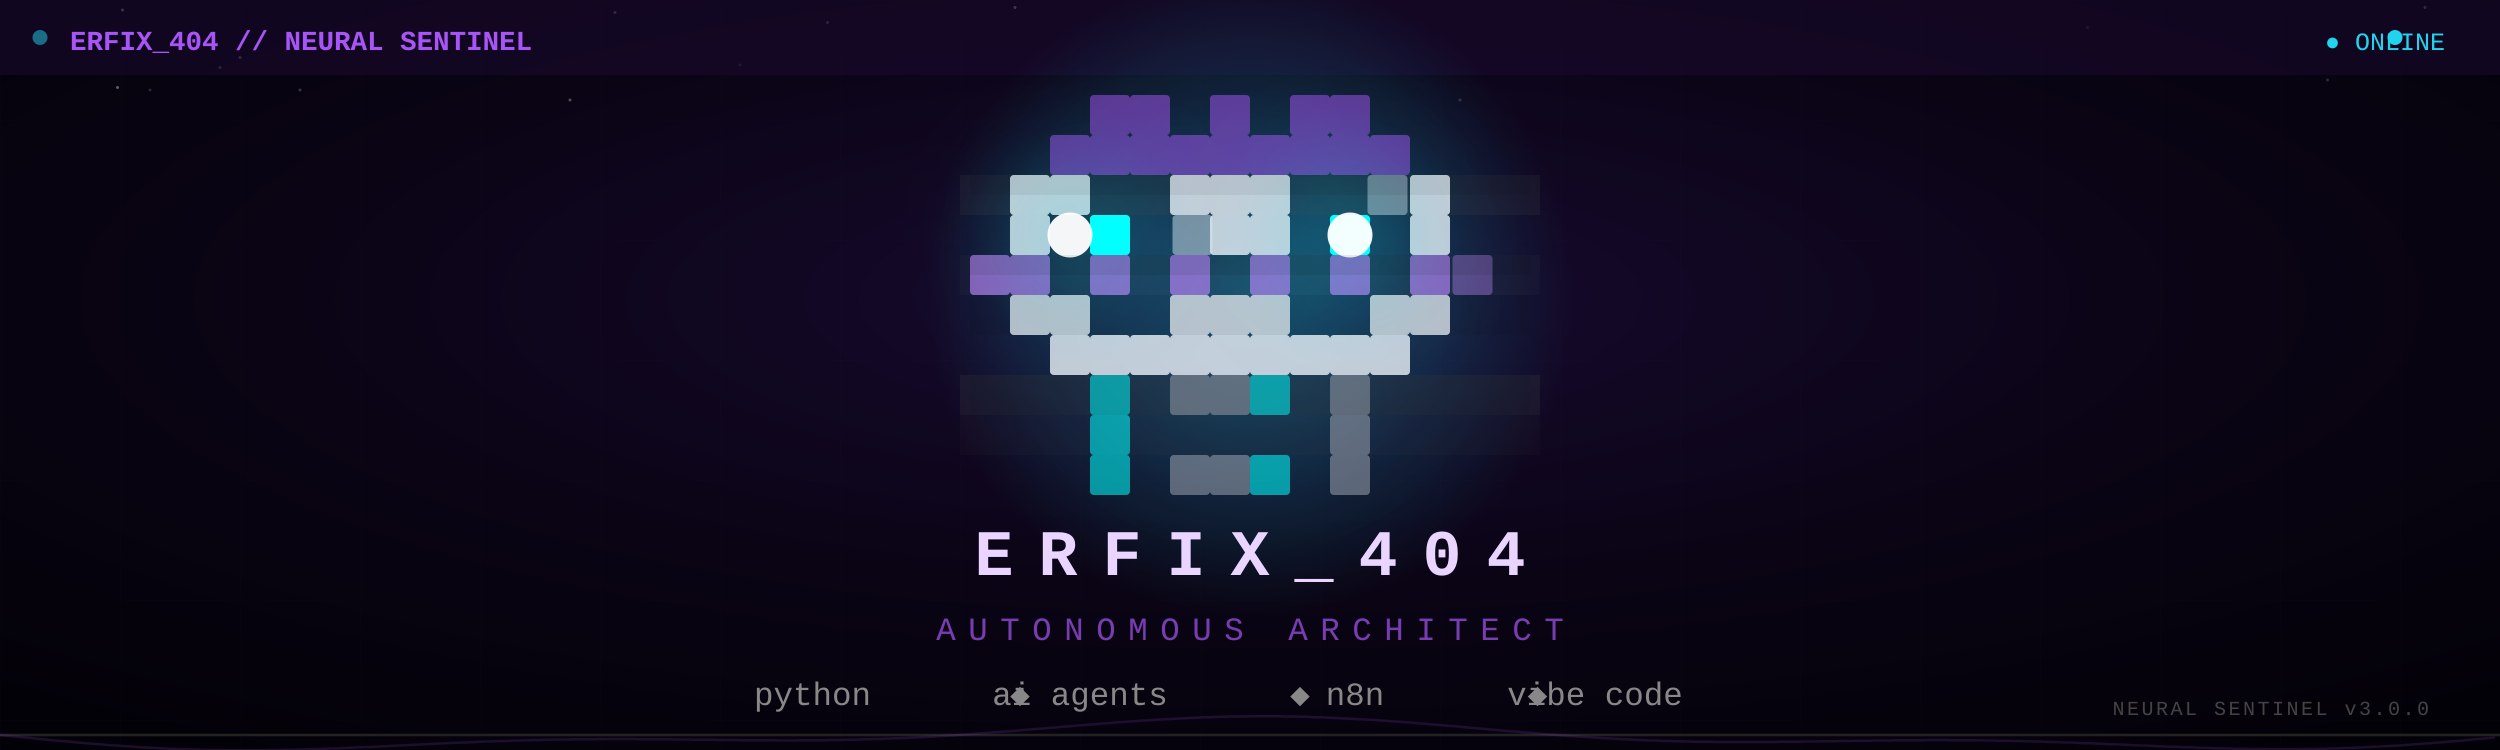
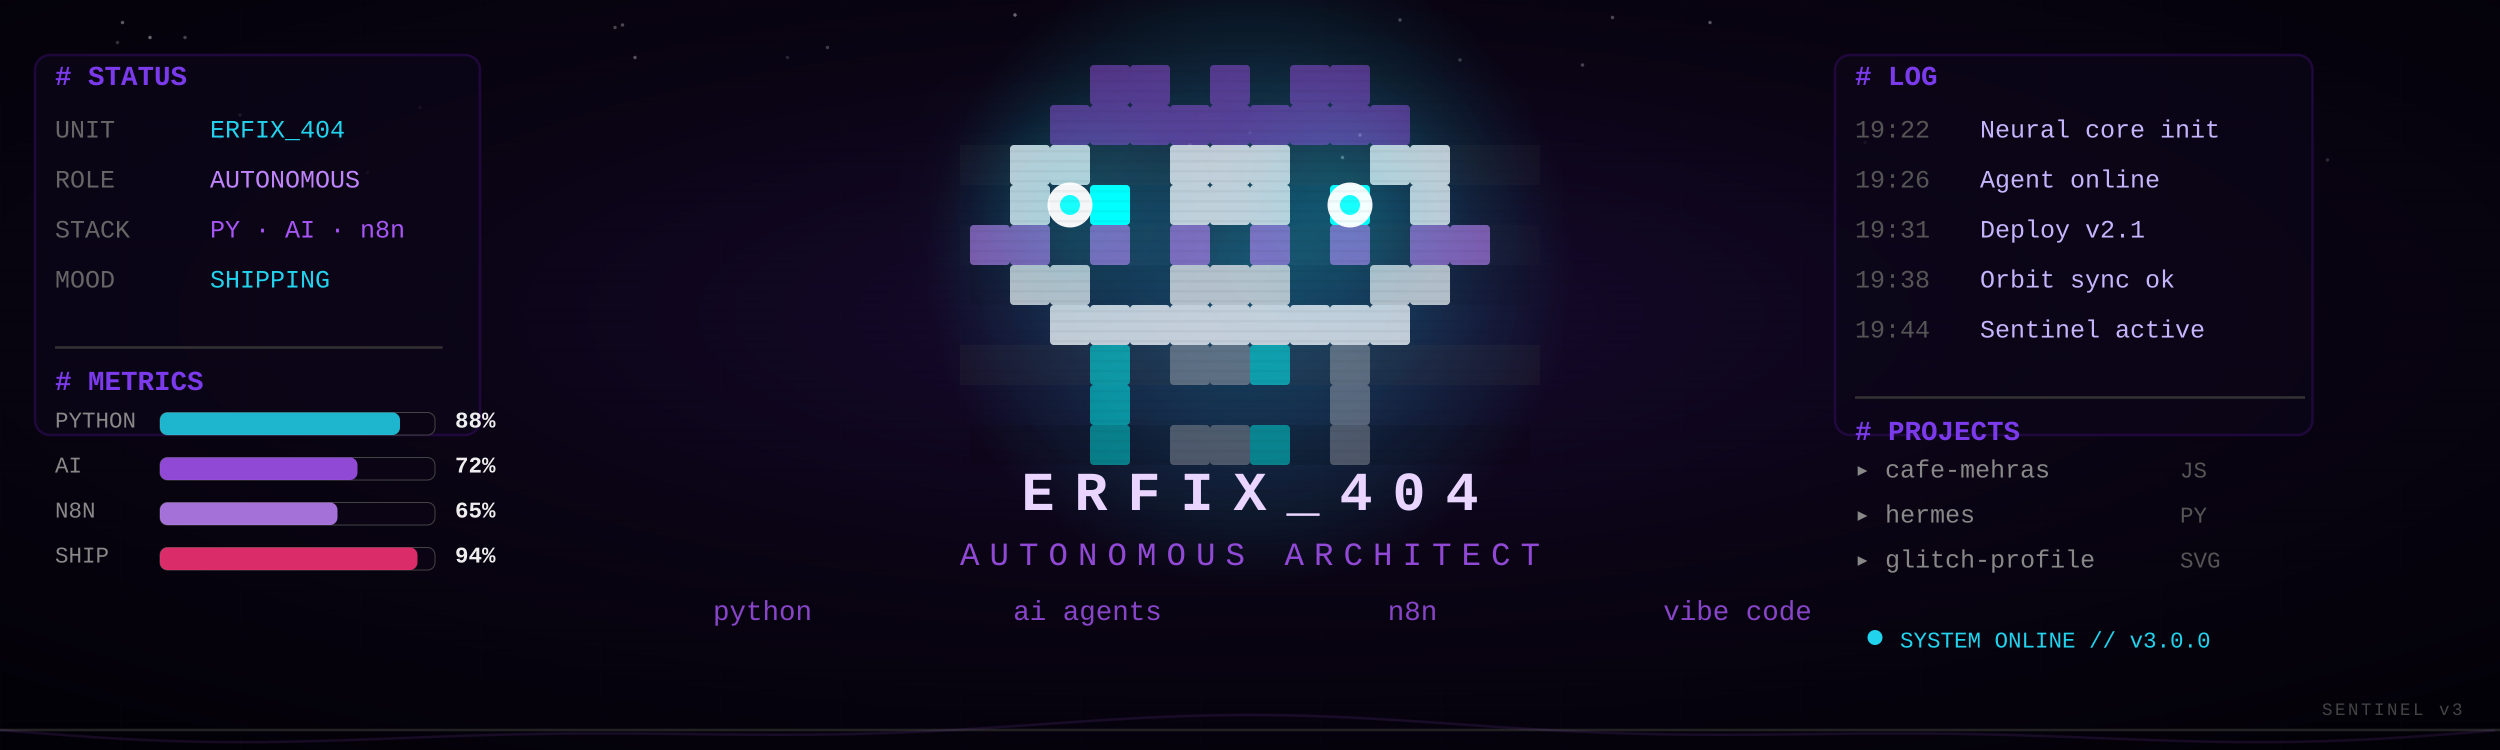
<svg xmlns="http://www.w3.org/2000/svg" width="1000" height="300" viewBox="0 0 1000 300">
  <defs>
-     <radialGradient id="bg" cx="50%" cy="40%" r="72%">
+     <radialGradient id="bg" cx="50%" cy="42%" r="70%">
      <stop offset="0%" stop-color="#180a30" />
-       <stop offset="55%" stop-color="#0a0414" />
+       <stop offset="50%" stop-color="#0a0414" />
      <stop offset="100%" stop-color="#030108" />
    </radialGradient>
-     <radialGradient id="glowE" cx="50%" cy="50%" r="50%">
+     <radialGradient id="eg" cx="50%" cy="50%" r="50%">
      <stop offset="0%" stop-color="#00ffff" stop-opacity="0.3" />
      <stop offset="100%" stop-color="#00ffff" stop-opacity="0" />
    </radialGradient>
-     <filter id="bigGlow" x="-80%" y="-80%" width="260%" height="260%">
+     <filter id="bgf" x="-80%" y="-80%" width="260%" height="260%">
      <feGaussianBlur in="SourceGraphic" stdDeviation="20" />
    </filter>
-     <pattern id="grid" width="48" height="48" patternUnits="userSpaceOnUse">
-       <path d="M 48 0 L 0 0 0 48" fill="none" stroke="#a855f7" stroke-width="0.3" opacity="0.025" />
+     <pattern id="grd" width="48" height="48" patternUnits="userSpaceOnUse">
+       <path d="M 48 0 L 0 0 0 48" fill="none" stroke="#a855f7" stroke-width="0.25" opacity="0.02" />
+     </pattern>
+     <pattern id="scn" width="4" height="4" patternUnits="userSpaceOnUse">
+       <rect width="4" height="1" fill="rgba(0,0,0,0.04)" />
    </pattern>
  </defs>
  <rect width="1000" height="300" fill="url(#bg)" />
-   <circle cx="331" cy="9" r="0.6" fill="#fff" opacity="0.218" />
-   <circle cx="49" cy="4" r="0.6" fill="#fff" opacity="0.346" />
-   <circle cx="96" cy="23" r="0.6" fill="#fff" opacity="0.275" />
-   <circle cx="931" cy="32" r="0.6" fill="#fff" opacity="0.164" />
-   <circle cx="88" cy="27" r="0.6" fill="#fff" opacity="0.225" />
-   <circle cx="246" cy="5" r="0.6" fill="#fff" opacity="0.265" />
-   <circle cx="60" cy="36" r="0.6" fill="#fff" opacity="0.137" />
-   <circle cx="228" cy="40" r="0.6" fill="#fff" opacity="0.288" />
-   <circle cx="970" cy="3" r="0.6" fill="#fff" opacity="0.273" />
-   <circle cx="406" cy="3" r="0.6" fill="#fff" opacity="0.393" />
-   <circle cx="47" cy="35" r="0.6" fill="#fff" opacity="0.358" />
-   <circle cx="296" cy="26" r="0.6" fill="#fff" opacity="0.143" />
-   <circle cx="120" cy="36" r="0.6" fill="#fff" opacity="0.193" />
-   <circle cx="835" cy="11" r="0.6" fill="#fff" opacity="0.131" />
-   <circle cx="584" cy="40" r="0.6" fill="#fff" opacity="0.156" />
-   <rect width="1000" height="300" fill="url(#grid)" />
-   <rect x="0" y="0" width="1000" height="30" fill="#1c0a32" opacity="0.5" />
-   <circle cx="16" cy="15" r="3" fill="#22d3ee" opacity="0.5" />
-   <text x="28" y="20" font-family="'Courier New',monospace" font-size="11" fill="#a855f7" font-weight="bold">ERFIX_404 // NEURAL SENTINEL</text>
-   <circle cx="958" cy="15" r="3" fill="#22d3ee" />
-   <text x="930" y="20" font-family="'Courier New',monospace" font-size="10" fill="#22d3ee">● ONLINE</text>
-   <circle cx="500" cy="118" r="130" fill="url(#glowE)" />
-   <circle cx="500" cy="118" r="90" fill="#a855f7" opacity="0.03" filter="url(#bigGlow)" />
-   <rect x="384" y="70" width="232" height="16" fill="#444" opacity="0.18" />
-   <rect x="384" y="102" width="232" height="16" fill="#444" opacity="0.1" />
-   <rect x="384" y="150" width="232" height="16" fill="#444" opacity="0.2" />
-   <rect x="384" y="166" width="232" height="16" fill="#444" opacity="0.08" />
-   <rect x="436" y="38" width="16" height="16" fill="#a855f7" opacity="0.5" rx="1.5" />
-   <rect x="452" y="38" width="16" height="16" fill="#a855f7" opacity="0.5" rx="1.5" />
-   <rect x="484" y="38" width="16" height="16" fill="#a855f7" opacity="0.5" rx="1.5" />
-   <rect x="516" y="38" width="16" height="16" fill="#a855f7" opacity="0.5" rx="1.5" />
-   <rect x="532" y="38" width="16" height="16" fill="#a855f7" opacity="0.5" rx="1.5" />
-   <rect x="420" y="54" width="16" height="16" fill="#a855f7" opacity="0.5" rx="1.5" />
-   <rect x="436" y="54" width="16" height="16" fill="#a855f7" opacity="0.5" rx="1.5" />
-   <rect x="452" y="54" width="16" height="16" fill="#a855f7" opacity="0.5" rx="1.5" />
-   <rect x="468" y="54" width="16" height="16" fill="#a855f7" opacity="0.5" rx="1.5" />
-   <rect x="484" y="54" width="16" height="16" fill="#a855f7" opacity="0.5" rx="1.5" />
-   <rect x="500" y="54" width="16" height="16" fill="#a855f7" opacity="0.5" rx="1.5" />
-   <rect x="516" y="54" width="16" height="16" fill="#a855f7" opacity="0.5" rx="1.5" />
-   <rect x="532" y="54" width="16" height="16" fill="#a855f7" opacity="0.5" rx="1.5" />
-   <rect x="548" y="54" width="16" height="16" fill="#a855f7" opacity="0.5" rx="1.5" />
-   <rect x="404" y="70" width="16" height="16" fill="#e2e8f0" opacity="0.85" rx="1.5" />
-   <rect x="420" y="70" width="16" height="16" fill="#e2e8f0" opacity="0.85" rx="1.5" />
-   <rect x="468" y="70" width="16" height="16" fill="#e2e8f0" opacity="0.85" rx="1.5" />
-   <rect x="484" y="70" width="16" height="16" fill="#e2e8f0" opacity="0.85" rx="1.5" />
-   <rect x="500" y="70" width="16" height="16" fill="#e2e8f0" opacity="0.85" rx="1.5" />
-   <rect x="547" y="70" width="16" height="16" fill="#e2e8f0" opacity="0.429" rx="1.5" />
-   <rect x="564" y="70" width="16" height="16" fill="#e2e8f0" opacity="0.85" rx="1.5" />
-   <rect x="404" y="86" width="16" height="16" fill="#e2e8f0" opacity="0.85" rx="1.5" />
-   <rect x="436" y="86" width="16" height="16" fill="#00ffff" opacity="1.0" rx="1.5" />
-   <rect x="469" y="86" width="16" height="16" fill="#e2e8f0" opacity="0.482" rx="1.5" />
-   <rect x="484" y="86" width="16" height="16" fill="#e2e8f0" opacity="0.85" rx="1.5" />
-   <rect x="500" y="86" width="16" height="16" fill="#e2e8f0" opacity="0.85" rx="1.5" />
-   <rect x="532" y="86" width="16" height="16" fill="#00ffff" opacity="1.0" rx="1.5" />
-   <rect x="564" y="86" width="16" height="16" fill="#e2e8f0" opacity="0.85" rx="1.5" />
-   <rect x="388" y="102" width="16" height="16" fill="#c084fc" opacity="0.65" rx="1.5" />
-   <rect x="404" y="102" width="16" height="16" fill="#c084fc" opacity="0.65" rx="1.5" />
-   <rect x="436" y="102" width="16" height="16" fill="#c084fc" opacity="0.65" rx="1.5" />
-   <rect x="468" y="102" width="16" height="16" fill="#c084fc" opacity="0.65" rx="1.5" />
-   <rect x="500" y="102" width="16" height="16" fill="#c084fc" opacity="0.65" rx="1.5" />
-   <rect x="532" y="102" width="16" height="16" fill="#c084fc" opacity="0.65" rx="1.5" />
-   <rect x="564" y="102" width="16" height="16" fill="#c084fc" opacity="0.65" rx="1.5" />
-   <rect x="581" y="102" width="16" height="16" fill="#c084fc" opacity="0.377" rx="1.5" />
-   <rect x="404" y="118" width="16" height="16" fill="#e2e8f0" opacity="0.85" rx="1.5" />
-   <rect x="420" y="118" width="16" height="16" fill="#e2e8f0" opacity="0.85" rx="1.5" />
-   <rect x="468" y="118" width="16" height="16" fill="#e2e8f0" opacity="0.85" rx="1.5" />
-   <rect x="484" y="118" width="16" height="16" fill="#e2e8f0" opacity="0.85" rx="1.5" />
-   <rect x="500" y="118" width="16" height="16" fill="#e2e8f0" opacity="0.85" rx="1.5" />
-   <rect x="548" y="118" width="16" height="16" fill="#e2e8f0" opacity="0.85" rx="1.5" />
-   <rect x="564" y="118" width="16" height="16" fill="#e2e8f0" opacity="0.85" rx="1.5" />
-   <rect x="420" y="134" width="16" height="16" fill="#e2e8f0" opacity="0.85" rx="1.5" />
-   <rect x="436" y="134" width="16" height="16" fill="#e2e8f0" opacity="0.85" rx="1.5" />
-   <rect x="452" y="134" width="16" height="16" fill="#e2e8f0" opacity="0.85" rx="1.5" />
-   <rect x="468" y="134" width="16" height="16" fill="#e2e8f0" opacity="0.85" rx="1.5" />
-   <rect x="484" y="134" width="16" height="16" fill="#e2e8f0" opacity="0.85" rx="1.5" />
-   <rect x="500" y="134" width="16" height="16" fill="#e2e8f0" opacity="0.85" rx="1.5" />
-   <rect x="516" y="134" width="16" height="16" fill="#e2e8f0" opacity="0.85" rx="1.5" />
-   <rect x="532" y="134" width="16" height="16" fill="#e2e8f0" opacity="0.85" rx="1.5" />
-   <rect x="548" y="134" width="16" height="16" fill="#e2e8f0" opacity="0.85" rx="1.5" />
-   <rect x="436" y="150" width="16" height="16" fill="#00ffff" opacity="0.55" rx="1.5" />
-   <rect x="468" y="150" width="16" height="16" fill="#9ca3af" opacity="0.55" rx="1.5" />
-   <rect x="484" y="150" width="16" height="16" fill="#9ca3af" opacity="0.55" rx="1.5" />
-   <rect x="500" y="150" width="16" height="16" fill="#00ffff" opacity="0.55" rx="1.5" />
-   <rect x="532" y="150" width="16" height="16" fill="#9ca3af" opacity="0.55" rx="1.5" />
-   <rect x="436" y="166" width="16" height="16" fill="#00ffff" opacity="0.55" rx="1.5" />
-   <rect x="532" y="166" width="16" height="16" fill="#9ca3af" opacity="0.55" rx="1.5" />
-   <rect x="436" y="182" width="16" height="16" fill="#00ffff" opacity="0.55" rx="1.5" />
-   <rect x="468" y="182" width="16" height="16" fill="#9ca3af" opacity="0.55" rx="1.5" />
-   <rect x="484" y="182" width="16" height="16" fill="#9ca3af" opacity="0.55" rx="1.5" />
-   <rect x="500" y="182" width="16" height="16" fill="#00ffff" opacity="0.55" rx="1.5" />
-   <rect x="532" y="182" width="16" height="16" fill="#9ca3af" opacity="0.55" rx="1.5" />
-   <circle cx="428" cy="94" r="28" fill="#00ffff" opacity="0.2" filter="url(#bigGlow)" />
-   <circle cx="428" cy="94" r="9" fill="#fff" opacity="0.95" />
-   <circle cx="540" cy="94" r="28" fill="#00ffff" opacity="0.2" filter="url(#bigGlow)" />
-   <circle cx="540" cy="94" r="9" fill="#fff" opacity="0.95" />
-   <rect x="388" y="70" width="224" height="8" fill="#000" opacity="0.059" />
-   <rect x="388" y="150" width="224" height="16" fill="#000" opacity="0.055" />
-   <rect x="388" y="102" width="224" height="8" fill="#000" opacity="0.074" />
-   <rect x="388" y="118" width="224" height="16" fill="#000" opacity="0.065" />
-   <text x="500" y="230" font-family="'JetBrains Mono','Courier New',monospace" font-size="26" fill="#e9d5ff" text-anchor="middle" font-weight="800" letter-spacing="10">ERFIX_404</text>
-   <text x="500" y="256" font-family="'Courier New',monospace" font-size="13" fill="#a855f7" text-anchor="middle" opacity="0.7" letter-spacing="5">AUTONOMOUS ARCHITECT</text>
-   <g font-family="'Courier New',monospace" font-size="13" fill="#888" text-anchor="middle">
-     <text x="325" y="282">python</text>
-     <text x="408" y="282">◆</text>
-     <text x="432" y="282">ai agents</text>
-     <text x="520" y="282">◆</text>
-     <text x="542" y="282">n8n</text>
-     <text x="615" y="282">◆</text>
-     <text x="638" y="282">vibe code</text>
-   </g>
-   <line x1="0" y1="294" x2="1000" y2="294" stroke="#222" stroke-width="1" />
-   <polyline points="0,294.0 2,294.2 4,294.4 6,294.6 8,294.8 10,295.0 12,295.2 14,295.4 16,295.6 18,295.8 20,296.0 22,296.2 24,296.4 26,296.5 28,296.7 30,296.9 32,297.1 34,297.3 36,297.4 38,297.6 40,297.7 42,297.9 44,298.1 46,298.2 48,298.3 50,298.5 52,298.6 54,298.7 56,298.9 58,299.0 60,299.1 62,299.2 64,299.3 66,299.4 68,299.5 70,299.6 72,299.6 74,299.7 76,299.8 78,299.8 80,299.9 82,299.9 84,300.0 86,300.0 88,300.0 90,300.1 92,300.1 94,300.1 96,300.1 98,300.1 100,300.1 102,300.1 104,300.1 106,300.1 108,300.0 110,300.0 112,300.0 114,299.9 116,299.9 118,299.9 120,299.8 122,299.8 124,299.7 126,299.6 128,299.6 130,299.5 132,299.4 134,299.4 136,299.3 138,299.2 140,299.1 142,299.0 144,298.9 146,298.8 148,298.8 150,298.7 152,298.6 154,298.5 156,298.4 158,298.3 160,298.2 162,298.1 164,298.0 166,297.9 168,297.8 170,297.7 172,297.6 174,297.5 176,297.4 178,297.3 180,297.2 182,297.1 184,297.1 186,297.0 188,296.9 190,296.8 192,296.7 194,296.6 196,296.6 198,296.5 200,296.4 202,296.4 204,296.3 206,296.2 208,296.2 210,296.1 212,296.1 214,296.0 216,296.0 218,295.9 220,295.9 222,295.8 224,295.8 226,295.8 228,295.8 230,295.7 232,295.7 234,295.7 236,295.7 238,295.7 240,295.6 242,295.6 244,295.6 246,295.6 248,295.6 250,295.6 252,295.6 254,295.6 256,295.7 258,295.7 260,295.7 262,295.7 264,295.7 266,295.7 268,295.7 270,295.8 272,295.8 274,295.8 276,295.8 278,295.9 280,295.9 282,295.9 284,295.9 286,295.9 288,296.0 290,296.0 292,296.0 294,296.0 296,296.1 298,296.1 300,296.1 302,296.1 304,296.1 306,296.1 308,296.1 310,296.1 312,296.2 314,296.2 316,296.2 318,296.2 320,296.1 322,296.1 324,296.1 326,296.1 328,296.1 330,296.1 332,296.0 334,296.0 336,296.0 338,295.9 340,295.9 342,295.9 344,295.8 346,295.7 348,295.7 350,295.6 352,295.6 354,295.5 356,295.4 358,295.3 360,295.3 362,295.2 364,295.1 366,295.0 368,294.9 370,294.8 372,294.7 374,294.6 376,294.4 378,294.3 380,294.2 382,294.1 384,293.9 386,293.8 388,293.7 390,293.5 392,293.4 394,293.2 396,293.1 398,292.9 400,292.8 402,292.6 404,292.5 406,292.3 408,292.1 410,292.0 412,291.8 414,291.6 416,291.5 418,291.3 420,291.1 422,291.0 424,290.8 426,290.6 428,290.5 430,290.3 432,290.1 434,290.0 436,289.8 438,289.7 440,289.5 442,289.3 444,289.2 446,289.0 448,288.9 450,288.7 452,288.6 454,288.5 456,288.3 458,288.2 460,288.1 462,287.9 464,287.8 466,287.7 468,287.6 470,287.5 472,287.4 474,287.3 476,287.2 478,287.1 480,287.0 482,286.9 484,286.9 486,286.8 488,286.7 490,286.7 492,286.6 494,286.6 496,286.6 498,286.6 500,286.5 502,286.5 504,286.5 506,286.5 508,286.5 510,286.5 512,286.5 514,286.6 516,286.6 518,286.6 520,286.7 522,286.7 524,286.8 526,286.9 528,286.9 530,287.0 532,287.1 534,287.2 536,287.3 538,287.4 540,287.5 542,287.6 544,287.7 546,287.8 548,287.9 550,288.0 552,288.2 554,288.3 556,288.5 558,288.6 560,288.7 562,288.9 564,289.0 566,289.2 568,289.4 570,289.5 572,289.7 574,289.9 576,290.0 578,290.2 580,290.4 582,290.5 584,290.7 586,290.9 588,291.1 590,291.2 592,291.4 594,291.6 596,291.8 598,292.0 600,292.1 602,292.3 604,292.5 606,292.6 608,292.8 610,293.0 612,293.1 614,293.3 616,293.5 618,293.6 620,293.8 622,293.9 624,294.1 626,294.2 628,294.4 630,294.5 632,294.7 634,294.8 636,294.9 638,295.0 640,295.2 642,295.3 644,295.4 646,295.5 648,295.6 650,295.7 652,295.8 654,295.9 656,296.0 658,296.1 660,296.2 662,296.2 664,296.3 666,296.4 668,296.4 670,296.5 672,296.5 674,296.6 676,296.6 678,296.7 680,296.7 682,296.7 684,296.7 686,296.8 688,296.8 690,296.8 692,296.8 694,296.8 696,296.8 698,296.8 700,296.8 702,296.8 704,296.8 706,296.8 708,296.8 710,296.8 712,296.7 714,296.7 716,296.7 718,296.7 720,296.7 722,296.6 724,296.6 726,296.6 728,296.5 730,296.5 732,296.5 734,296.5 736,296.4 738,296.4 740,296.4 742,296.3 744,296.3 746,296.3 748,296.3 750,296.2 752,296.2 754,296.2 756,296.2 758,296.1 760,296.1 762,296.1 764,296.1 766,296.1 768,296.1 770,296.1 772,296.0 774,296.0 776,296.0 778,296.0 780,296.1 782,296.1 784,296.1 786,296.1 788,296.1 790,296.1 792,296.1 794,296.2 796,296.2 798,296.2 800,296.3 802,296.3 804,296.3 806,296.4 808,296.4 810,296.5 812,296.5 814,296.6 816,296.6 818,296.7 820,296.8 822,296.8 824,296.9 826,297.0 828,297.0 830,297.1 832,297.2 834,297.3 836,297.3 838,297.4 840,297.5 842,297.6 844,297.7 846,297.7 848,297.8 850,297.9 852,298.0 854,298.1 856,298.2 858,298.2 860,298.3 862,298.4 864,298.5 866,298.6 868,298.7 870,298.7 872,298.8 874,298.9 876,298.9 878,299.0 880,299.1 882,299.1 884,299.2 886,299.3 888,299.3 890,299.4 892,299.4 894,299.5 896,299.5 898,299.5 900,299.6 902,299.6 904,299.6 906,299.6 908,299.7 910,299.7 912,299.7 914,299.7 916,299.7 918,299.7 920,299.6 922,299.6 924,299.6 926,299.6 928,299.5 930,299.5 932,299.4 934,299.4 936,299.3 938,299.2 940,299.2 942,299.1 944,299.0 946,298.9 948,298.8 950,298.7 952,298.6 954,298.5 956,298.4 958,298.3 960,298.2 962,298.0 964,297.9 966,297.7 968,297.6 970,297.4 972,297.3 974,297.1 976,297.0 978,296.8 980,296.6 982,296.5 984,296.3 986,296.1 988,295.9 990,295.7 992,295.5 994,295.4 996,295.2 998,295.0" fill="none" stroke="#a855f7" stroke-width="1" opacity="0.15" />
-   <text x="845" y="286" font-family="'Courier New',monospace" font-size="8" fill="#444" letter-spacing="1">NEURAL SENTINEL v3.0.0</text>
+   <circle cx="331" cy="19" r="0.7" fill="#fff" opacity="0.218" />
+   <circle cx="49" cy="9" r="0.7" fill="#fff" opacity="0.346" />
+   <circle cx="96" cy="46" r="0.7" fill="#fff" opacity="0.275" />
+   <circle cx="931" cy="64" r="0.7" fill="#fff" opacity="0.164" />
+   <circle cx="88" cy="55" r="0.7" fill="#fff" opacity="0.225" />
+   <circle cx="246" cy="11" r="0.7" fill="#fff" opacity="0.265" />
+   <circle cx="60" cy="15" r="0.7" fill="#fff" opacity="0.384" />
+   <circle cx="645" cy="7" r="0.7" fill="#fff" opacity="0.273" />
+   <circle cx="406" cy="6" r="0.7" fill="#fff" opacity="0.393" />
+   <circle cx="47" cy="17" r="0.7" fill="#fff" opacity="0.187" />
+   <circle cx="147" cy="69" r="0.7" fill="#fff" opacity="0.135" />
+   <circle cx="315" cy="23" r="0.7" fill="#fff" opacity="0.131" />
+   <circle cx="584" cy="24" r="0.7" fill="#fff" opacity="0.212" />
+   <circle cx="560" cy="8" r="0.7" fill="#fff" opacity="0.269" />
+   <circle cx="633" cy="26" r="0.7" fill="#fff" opacity="0.249" />
+   <circle cx="544" cy="54" r="0.7" fill="#fff" opacity="0.333" />
+   <circle cx="476" cy="58" r="0.7" fill="#fff" opacity="0.208" />
+   <circle cx="254" cy="23" r="0.7" fill="#fff" opacity="0.31" />
+   <circle cx="249" cy="10" r="0.7" fill="#fff" opacity="0.272" />
+   <circle cx="537" cy="63" r="0.7" fill="#fff" opacity="0.363" />
+   <circle cx="746" cy="57" r="0.7" fill="#fff" opacity="0.186" />
+   <circle cx="74" cy="15" r="0.7" fill="#fff" opacity="0.254" />
+   <circle cx="168" cy="43" r="0.7" fill="#fff" opacity="0.146" />
+   <circle cx="500" cy="53" r="0.7" fill="#fff" opacity="0.112" />
+   <circle cx="684" cy="9" r="0.7" fill="#fff" opacity="0.329" />
+   <rect width="1000" height="300" fill="url(#grd)" />
+   <circle cx="500" cy="106" r="130" fill="url(#eg)" />
+   <circle cx="500" cy="106" r="90" fill="#a855f7" opacity="0.04" filter="url(#bgf)" />
+   <rect x="384" y="58" width="232" height="16" fill="#444" opacity="0.12" />
+   <rect x="384" y="90" width="232" height="16" fill="#444" opacity="0.06" />
+   <rect x="384" y="138" width="232" height="16" fill="#444" opacity="0.15" />
+   <rect x="436" y="26" width="16" height="16" fill="#a855f7" opacity="0.45" rx="1.5" />
+   <rect x="452" y="26" width="16" height="16" fill="#a855f7" opacity="0.45" rx="1.5" />
+   <rect x="484" y="26" width="16" height="16" fill="#a855f7" opacity="0.45" rx="1.5" />
+   <rect x="516" y="26" width="16" height="16" fill="#a855f7" opacity="0.45" rx="1.5" />
+   <rect x="532" y="26" width="16" height="16" fill="#a855f7" opacity="0.45" rx="1.5" />
+   <rect x="420" y="42" width="16" height="16" fill="#a855f7" opacity="0.45" rx="1.5" />
+   <rect x="436" y="42" width="16" height="16" fill="#a855f7" opacity="0.45" rx="1.5" />
+   <rect x="452" y="42" width="16" height="16" fill="#a855f7" opacity="0.45" rx="1.5" />
+   <rect x="468" y="42" width="16" height="16" fill="#a855f7" opacity="0.45" rx="1.5" />
+   <rect x="484" y="42" width="16" height="16" fill="#a855f7" opacity="0.45" rx="1.5" />
+   <rect x="500" y="42" width="16" height="16" fill="#a855f7" opacity="0.45" rx="1.5" />
+   <rect x="516" y="42" width="16" height="16" fill="#a855f7" opacity="0.45" rx="1.5" />
+   <rect x="532" y="42" width="16" height="16" fill="#a855f7" opacity="0.45" rx="1.5" />
+   <rect x="548" y="42" width="16" height="16" fill="#a855f7" opacity="0.45" rx="1.5" />
+   <rect x="404" y="58" width="16" height="16" fill="#e2e8f0" opacity="0.85" rx="1.5" />
+   <rect x="420" y="58" width="16" height="16" fill="#e2e8f0" opacity="0.85" rx="1.5" />
+   <rect x="468" y="58" width="16" height="16" fill="#e2e8f0" opacity="0.85" rx="1.5" />
+   <rect x="484" y="58" width="16" height="16" fill="#e2e8f0" opacity="0.85" rx="1.5" />
+   <rect x="500" y="58" width="16" height="16" fill="#e2e8f0" opacity="0.85" rx="1.5" />
+   <rect x="548" y="58" width="16" height="16" fill="#e2e8f0" opacity="0.85" rx="1.5" />
+   <rect x="564" y="58" width="16" height="16" fill="#e2e8f0" opacity="0.85" rx="1.5" />
+   <rect x="404" y="74" width="16" height="16" fill="#e2e8f0" opacity="0.85" rx="1.5" />
+   <rect x="436" y="74" width="16" height="16" fill="#00ffff" opacity="1.0" rx="1.5" />
+   <rect x="468" y="74" width="16" height="16" fill="#e2e8f0" opacity="0.85" rx="1.5" />
+   <rect x="484" y="74" width="16" height="16" fill="#e2e8f0" opacity="0.85" rx="1.5" />
+   <rect x="500" y="74" width="16" height="16" fill="#e2e8f0" opacity="0.85" rx="1.5" />
+   <rect x="532" y="74" width="16" height="16" fill="#00ffff" opacity="1.0" rx="1.5" />
+   <rect x="564" y="74" width="16" height="16" fill="#e2e8f0" opacity="0.85" rx="1.5" />
+   <rect x="388" y="90" width="16" height="16" fill="#c084fc" opacity="0.6" rx="1.5" />
+   <rect x="404" y="90" width="16" height="16" fill="#c084fc" opacity="0.6" rx="1.5" />
+   <rect x="436" y="90" width="16" height="16" fill="#c084fc" opacity="0.6" rx="1.5" />
+   <rect x="468" y="90" width="16" height="16" fill="#c084fc" opacity="0.6" rx="1.5" />
+   <rect x="500" y="90" width="16" height="16" fill="#c084fc" opacity="0.6" rx="1.5" />
+   <rect x="532" y="90" width="16" height="16" fill="#c084fc" opacity="0.6" rx="1.5" />
+   <rect x="564" y="90" width="16" height="16" fill="#c084fc" opacity="0.6" rx="1.5" />
+   <rect x="580" y="90" width="16" height="16" fill="#c084fc" opacity="0.6" rx="1.5" />
+   <rect x="404" y="106" width="16" height="16" fill="#e2e8f0" opacity="0.85" rx="1.5" />
+   <rect x="420" y="106" width="16" height="16" fill="#e2e8f0" opacity="0.85" rx="1.5" />
+   <rect x="468" y="106" width="16" height="16" fill="#e2e8f0" opacity="0.85" rx="1.5" />
+   <rect x="484" y="106" width="16" height="16" fill="#e2e8f0" opacity="0.85" rx="1.5" />
+   <rect x="500" y="106" width="16" height="16" fill="#e2e8f0" opacity="0.85" rx="1.5" />
+   <rect x="548" y="106" width="16" height="16" fill="#e2e8f0" opacity="0.85" rx="1.5" />
+   <rect x="564" y="106" width="16" height="16" fill="#e2e8f0" opacity="0.85" rx="1.5" />
+   <rect x="420" y="122" width="16" height="16" fill="#e2e8f0" opacity="0.85" rx="1.5" />
+   <rect x="436" y="122" width="16" height="16" fill="#e2e8f0" opacity="0.85" rx="1.5" />
+   <rect x="452" y="122" width="16" height="16" fill="#e2e8f0" opacity="0.85" rx="1.5" />
+   <rect x="468" y="122" width="16" height="16" fill="#e2e8f0" opacity="0.85" rx="1.5" />
+   <rect x="484" y="122" width="16" height="16" fill="#e2e8f0" opacity="0.85" rx="1.5" />
+   <rect x="500" y="122" width="16" height="16" fill="#e2e8f0" opacity="0.85" rx="1.5" />
+   <rect x="516" y="122" width="16" height="16" fill="#e2e8f0" opacity="0.85" rx="1.5" />
+   <rect x="532" y="122" width="16" height="16" fill="#e2e8f0" opacity="0.85" rx="1.5" />
+   <rect x="548" y="122" width="16" height="16" fill="#e2e8f0" opacity="0.85" rx="1.5" />
+   <rect x="436" y="138" width="16" height="16" fill="#00ffff" opacity="0.5" rx="1.5" />
+   <rect x="468" y="138" width="16" height="16" fill="#9ca3af" opacity="0.5" rx="1.5" />
+   <rect x="484" y="138" width="16" height="16" fill="#9ca3af" opacity="0.5" rx="1.5" />
+   <rect x="500" y="138" width="16" height="16" fill="#00ffff" opacity="0.5" rx="1.5" />
+   <rect x="532" y="138" width="16" height="16" fill="#9ca3af" opacity="0.5" rx="1.5" />
+   <rect x="436" y="154" width="16" height="16" fill="#00ffff" opacity="0.5" rx="1.5" />
+   <rect x="532" y="154" width="16" height="16" fill="#9ca3af" opacity="0.5" rx="1.5" />
+   <rect x="436" y="170" width="16" height="16" fill="#00ffff" opacity="0.5" rx="1.5" />
+   <rect x="468" y="170" width="16" height="16" fill="#9ca3af" opacity="0.5" rx="1.5" />
+   <rect x="484" y="170" width="16" height="16" fill="#9ca3af" opacity="0.5" rx="1.5" />
+   <rect x="500" y="170" width="16" height="16" fill="#00ffff" opacity="0.5" rx="1.5" />
+   <rect x="532" y="170" width="16" height="16" fill="#9ca3af" opacity="0.5" rx="1.5" />
+   <circle cx="428" cy="82" r="30" fill="#00ffff" opacity="0.18" filter="url(#bgf)" />
+   <circle cx="428" cy="82" r="9" fill="#fff" opacity="0.95" />
+   <circle cx="428" cy="82" r="4" fill="#00ffff" opacity="0.9" />
+   <circle cx="540" cy="82" r="30" fill="#00ffff" opacity="0.18" filter="url(#bgf)" />
+   <circle cx="540" cy="82" r="9" fill="#fff" opacity="0.95" />
+   <circle cx="540" cy="82" r="4" fill="#00ffff" opacity="0.9" />
+   <rect x="388" y="170" width="224" height="16" fill="#000" opacity="0.087" />
+   <rect x="388" y="106" width="224" height="16" fill="#000" opacity="0.072" />
+   <rect x="388" y="170" width="224" height="16" fill="#000" opacity="0.035" />
+   <rect width="1000" height="300" fill="url(#scn)" />
+   <rect x="14" y="22" width="178" height="152" rx="6" fill="#0c0518" stroke="#2a0a4e" stroke-width="1" opacity="0.7" />
+   <text x="22" y="34" font-family="'JetBrains Mono','Courier New',monospace" font-size="11" fill="#7c3aed" font-weight="bold"># STATUS</text>
+   <text x="22" y="55" font-family="'Courier New',monospace" font-size="10" fill="#666">UNIT</text>
+   <text x="84" y="55" font-family="'Courier New',monospace" font-size="10" fill="#22d3ee">ERFIX_404</text>
+   <text x="22" y="75" font-family="'Courier New',monospace" font-size="10" fill="#666">ROLE</text>
+   <text x="84" y="75" font-family="'Courier New',monospace" font-size="10" fill="#c084fc">AUTONOMOUS</text>
+   <text x="22" y="95" font-family="'Courier New',monospace" font-size="10" fill="#666">STACK</text>
+   <text x="84" y="95" font-family="'Courier New',monospace" font-size="10" fill="#a855f7">PY · AI · n8n</text>
+   <text x="22" y="115" font-family="'Courier New',monospace" font-size="10" fill="#666">MOOD</text>
+   <text x="84" y="115" font-family="'Courier New',monospace" font-size="10" fill="#22d3ee">SHIPPING</text>
+   <line x1="22" y1="139" x2="177" y2="139" stroke="#333" stroke-width="1" />
+   <text x="22" y="156" font-family="'JetBrains Mono','Courier New',monospace" font-size="11" fill="#7c3aed" font-weight="bold"># METRICS</text>
+   <text x="22" y="171" font-family="'Courier New',monospace" font-size="9" fill="#888">PYTHON</text>
+   <rect x="64" y="165" width="110" height="9" rx="3" fill="#0a0414" stroke="#444" stroke-width="0.4" />
+   <rect x="64" y="165" width="96" height="9" rx="3" fill="#22d3ee" opacity="0.85" />
+   <text x="182" y="171" font-family="'Courier New',monospace" font-size="9" fill="#eee" font-weight="bold">88%</text>
+   <text x="22" y="189" font-family="'Courier New',monospace" font-size="9" fill="#888">AI</text>
+   <rect x="64" y="183" width="110" height="9" rx="3" fill="#0a0414" stroke="#444" stroke-width="0.4" />
+   <rect x="64" y="183" width="79" height="9" rx="3" fill="#a855f7" opacity="0.85" />
+   <text x="182" y="189" font-family="'Courier New',monospace" font-size="9" fill="#eee" font-weight="bold">72%</text>
+   <text x="22" y="207" font-family="'Courier New',monospace" font-size="9" fill="#888">N8N</text>
+   <rect x="64" y="201" width="110" height="9" rx="3" fill="#0a0414" stroke="#444" stroke-width="0.4" />
+   <rect x="64" y="201" width="71" height="9" rx="3" fill="#c084fc" opacity="0.85" />
+   <text x="182" y="207" font-family="'Courier New',monospace" font-size="9" fill="#eee" font-weight="bold">65%</text>
+   <text x="22" y="225" font-family="'Courier New',monospace" font-size="9" fill="#888">SHIP</text>
+   <rect x="64" y="219" width="110" height="9" rx="3" fill="#0a0414" stroke="#444" stroke-width="0.4" />
+   <rect x="64" y="219" width="103" height="9" rx="3" fill="#ff3278" opacity="0.85" />
+   <text x="182" y="225" font-family="'Courier New',monospace" font-size="9" fill="#eee" font-weight="bold">94%</text>
+   <rect x="734" y="22" width="191" height="152" rx="6" fill="#0c0518" stroke="#2a0a4e" stroke-width="1" opacity="0.7" />
+   <text x="742" y="34" font-family="'JetBrains Mono','Courier New',monospace" font-size="11" fill="#7c3aed" font-weight="bold"># LOG</text>
+   <text x="742" y="55" font-family="'Courier New',monospace" font-size="10" fill="#555">19:22</text>
+   <text x="792" y="55" font-family="'Courier New',monospace" font-size="10" fill="#c4b5fd">Neural core init</text>
+   <text x="742" y="75" font-family="'Courier New',monospace" font-size="10" fill="#555">19:26</text>
+   <text x="792" y="75" font-family="'Courier New',monospace" font-size="10" fill="#c4b5fd">Agent online</text>
+   <text x="742" y="95" font-family="'Courier New',monospace" font-size="10" fill="#555">19:31</text>
+   <text x="792" y="95" font-family="'Courier New',monospace" font-size="10" fill="#c4b5fd">Deploy v2.1</text>
+   <text x="742" y="115" font-family="'Courier New',monospace" font-size="10" fill="#555">19:38</text>
+   <text x="792" y="115" font-family="'Courier New',monospace" font-size="10" fill="#c4b5fd">Orbit sync ok</text>
+   <text x="742" y="135" font-family="'Courier New',monospace" font-size="10" fill="#555">19:44</text>
+   <text x="792" y="135" font-family="'Courier New',monospace" font-size="10" fill="#c4b5fd">Sentinel active</text>
+   <line x1="742" y1="159" x2="922" y2="159" stroke="#333" stroke-width="1" />
+   <text x="742" y="176" font-family="'JetBrains Mono','Courier New',monospace" font-size="11" fill="#7c3aed" font-weight="bold"># PROJECTS</text>
+   <text x="742" y="191" font-family="'Courier New',monospace" font-size="10" fill="#888">▸ cafe-mehras</text>
+   <text x="872" y="191" font-family="'Courier New',monospace" font-size="9" fill="#555">JS</text>
+   <text x="742" y="209" font-family="'Courier New',monospace" font-size="10" fill="#888">▸ hermes</text>
+   <text x="872" y="209" font-family="'Courier New',monospace" font-size="9" fill="#555">PY</text>
+   <text x="742" y="227" font-family="'Courier New',monospace" font-size="10" fill="#888">▸ glitch-profile</text>
+   <text x="872" y="227" font-family="'Courier New',monospace" font-size="9" fill="#555">SVG</text>
+   <circle cx="750" cy="255" r="3" fill="#22d3ee" />
+   <text x="760" y="259" font-family="'Courier New',monospace" font-size="9" fill="#22d3ee">SYSTEM ONLINE // v3.0.0</text>
+   <text x="500" y="204" font-family="'JetBrains Mono','Courier New',monospace" font-size="22" fill="#e9d5ff" text-anchor="middle" font-weight="800" letter-spacing="8">ERFIX_404</text>
+   <text x="500" y="226" font-family="'Courier New',monospace" font-size="13" fill="#a855f7" text-anchor="middle" opacity="0.85" letter-spacing="4">AUTONOMOUS ARCHITECT</text>
+   <text x="305" y="248" font-family="'Courier New',monospace" font-size="11" fill="#a855f7" text-anchor="middle" opacity="0.8">python</text>
+   <text x="435" y="248" font-family="'Courier New',monospace" font-size="11" fill="#a855f7" text-anchor="middle" opacity="0.8">ai agents</text>
+   <text x="565" y="248" font-family="'Courier New',monospace" font-size="11" fill="#a855f7" text-anchor="middle" opacity="0.8">n8n</text>
+   <text x="695" y="248" font-family="'Courier New',monospace" font-size="11" fill="#a855f7" text-anchor="middle" opacity="0.8">vibe code</text>
+   <line x1="0" y1="292" x2="1000" y2="292" stroke="#222" stroke-width="1" />
+   <polyline points="0,292.0 2,292.163 4,292.326 6,292.489 8,292.651 10,292.813 12,292.973 14,293.132 16,293.29 18,293.447 20,293.601 22,293.754 24,293.904 26,294.053 28,294.199 30,294.342 32,294.482 34,294.62 36,294.754 38,294.886 40,295.014 42,295.138 44,295.259 46,295.376 48,295.489 50,295.598 52,295.703 54,295.804 56,295.9 58,295.993 60,296.08 62,296.164 64,296.242 66,296.317 68,296.386 70,296.451 72,296.511 74,296.566 76,296.616 78,296.662 80,296.703 82,296.739 84,296.77 86,296.797 88,296.819 90,296.836 92,296.849 94,296.857 96,296.86 98,296.859 100,296.854 102,296.845 104,296.831 106,296.813 108,296.791 110,296.766 112,296.736 114,296.703 116,296.666 118,296.626 120,296.583 122,296.536 124,296.487 126,296.434 128,296.379 130,296.322 132,296.261 134,296.199 136,296.135 138,296.068 140,296 142,295.93 144,295.859 146,295.786 148,295.713 150,295.638 152,295.562 154,295.486 156,295.41 158,295.333 160,295.256 162,295.179 164,295.102 166,295.025 168,294.949 170,294.874 172,294.799 174,294.725 176,294.653 178,294.581 180,294.511 182,294.442 184,294.374 186,294.308 188,294.244 190,294.182 192,294.122 194,294.064 196,294.008 198,293.954 200,293.902 202,293.853 204,293.806 206,293.761 208,293.719 210,293.68 212,293.643 214,293.609 216,293.577 218,293.548 220,293.521 222,293.497 224,293.476 226,293.457 228,293.44 230,293.427 232,293.415 234,293.406 236,293.4 238,293.395 240,293.393 242,293.394 244,293.396 246,293.4 248,293.406 250,293.414 252,293.424 254,293.435 256,293.448 258,293.462 260,293.478 262,293.495 264,293.513 266,293.531 268,293.551 270,293.571 272,293.591 274,293.613 276,293.634 278,293.655 280,293.676 282,293.697 284,293.718 286,293.738 288,293.758 290,293.777 292,293.795 294,293.812 296,293.827 298,293.841 300,293.854 302,293.865 304,293.875 306,293.882 308,293.887 310,293.891 312,293.892 314,293.89 316,293.886 318,293.88 320,293.87 322,293.858 324,293.843 326,293.825 328,293.804 330,293.78 332,293.752 334,293.721 336,293.687 338,293.65 340,293.608 342,293.564 344,293.516 346,293.464 348,293.409 350,293.35 352,293.287 354,293.221 356,293.151 358,293.078 360,293.001 362,292.921 364,292.837 366,292.75 368,292.659 370,292.566 372,292.469 374,292.368 376,292.265 378,292.159 380,292.049 382,291.938 384,291.823 386,291.706 388,291.586 390,291.464 392,291.34 394,291.214 396,291.086 398,290.956 400,290.824 402,290.692 404,290.557 406,290.422 408,290.286 410,290.149 412,290.011 414,289.874 416,289.735 418,289.597 420,289.459 422,289.321 424,289.184 426,289.047 428,288.911 430,288.777 432,288.643 434,288.511 436,288.381 438,288.252 440,288.125 442,288.001 444,287.879 446,287.759 448,287.642 450,287.528 452,287.417 454,287.309 456,287.204 458,287.103 460,287.006 462,286.912 464,286.823 466,286.737 468,286.656 470,286.579 472,286.506 474,286.438 476,286.374 478,286.315 480,286.261 482,286.212 484,286.168 486,286.129 488,286.095 490,286.066 492,286.042 494,286.024 496,286.011 498,286.003 500,286.0 502,286.003 504,286.011 506,286.024 508,286.042 510,286.066 512,286.095 514,286.129 516,286.168 518,286.212 520,286.261 522,286.315 524,286.374 526,286.438 528,286.506 530,286.579 532,286.656 534,286.737 536,286.823 538,286.912 540,287.006 542,287.103 544,287.204 546,287.309 548,287.417 550,287.528 552,287.642 554,287.759 556,287.879 558,288.001 560,288.125 562,288.252 564,288.381 566,288.511 568,288.643 570,288.777 572,288.911 574,289.047 576,289.184 578,289.321 580,289.459 582,289.597 584,289.735 586,289.874 588,290.011 590,290.149 592,290.286 594,290.422 596,290.557 598,290.692 600,290.824 602,290.956 604,291.086 606,291.214 608,291.34 610,291.464 612,291.586 614,291.706 616,291.823 618,291.938 620,292.049 622,292.159 624,292.265 626,292.368 628,292.469 630,292.566 632,292.659 634,292.75 636,292.837 638,292.921 640,293.001 642,293.078 644,293.151 646,293.221 648,293.287 650,293.35 652,293.409 654,293.464 656,293.516 658,293.564 660,293.608 662,293.65 664,293.687 666,293.721 668,293.752 670,293.78 672,293.804 674,293.825 676,293.843 678,293.858 680,293.87 682,293.88 684,293.886 686,293.89 688,293.892 690,293.891 692,293.887 694,293.882 696,293.875 698,293.865 700,293.854 702,293.841 704,293.827 706,293.812 708,293.795 710,293.777 712,293.758 714,293.738 716,293.718 718,293.697 720,293.676 722,293.655 724,293.634 726,293.613 728,293.591 730,293.571 732,293.551 734,293.531 736,293.513 738,293.495 740,293.478 742,293.462 744,293.448 746,293.435 748,293.424 750,293.414 752,293.406 754,293.4 756,293.396 758,293.394 760,293.393 762,293.395 764,293.4 766,293.406 768,293.415 770,293.427 772,293.44 774,293.457 776,293.476 778,293.497 780,293.521 782,293.548 784,293.577 786,293.609 788,293.643 790,293.68 792,293.719 794,293.761 796,293.806 798,293.853 800,293.902 802,293.954 804,294.008 806,294.064 808,294.122 810,294.182 812,294.244 814,294.308 816,294.374 818,294.442 820,294.511 822,294.581 824,294.653 826,294.725 828,294.799 830,294.874 832,294.949 834,295.025 836,295.102 838,295.179 840,295.256 842,295.333 844,295.41 846,295.486 848,295.562 850,295.638 852,295.713 854,295.786 856,295.859 858,295.93 860,296 862,296.068 864,296.135 866,296.199 868,296.261 870,296.322 872,296.379 874,296.434 876,296.487 878,296.536 880,296.583 882,296.626 884,296.666 886,296.703 888,296.736 890,296.766 892,296.791 894,296.813 896,296.831 898,296.845 900,296.854 902,296.859 904,296.86 906,296.857 908,296.849 910,296.836 912,296.819 914,296.797 916,296.77 918,296.739 920,296.703 922,296.662 924,296.616 926,296.566 928,296.511 930,296.451 932,296.386 934,296.317 936,296.242 938,296.164 940,296.08 942,295.993 944,295.9 946,295.804 948,295.703 950,295.598 952,295.489 954,295.376 956,295.259 958,295.138 960,295.014 962,294.886 964,294.754 966,294.62 968,294.482 970,294.342 972,294.199 974,294.053 976,293.904 978,293.754 980,293.601 982,293.447 984,293.29 986,293.132 988,292.973 990,292.813 992,292.651 994,292.489 996,292.326 998,292.163" fill="none" stroke="#a855f7" stroke-width="1" opacity="0.12" />
+   <text x="985" y="286" font-family="'Courier New',monospace" font-size="7" fill="#444" text-anchor="end" letter-spacing="1">SENTINEL v3</text>
</svg>
